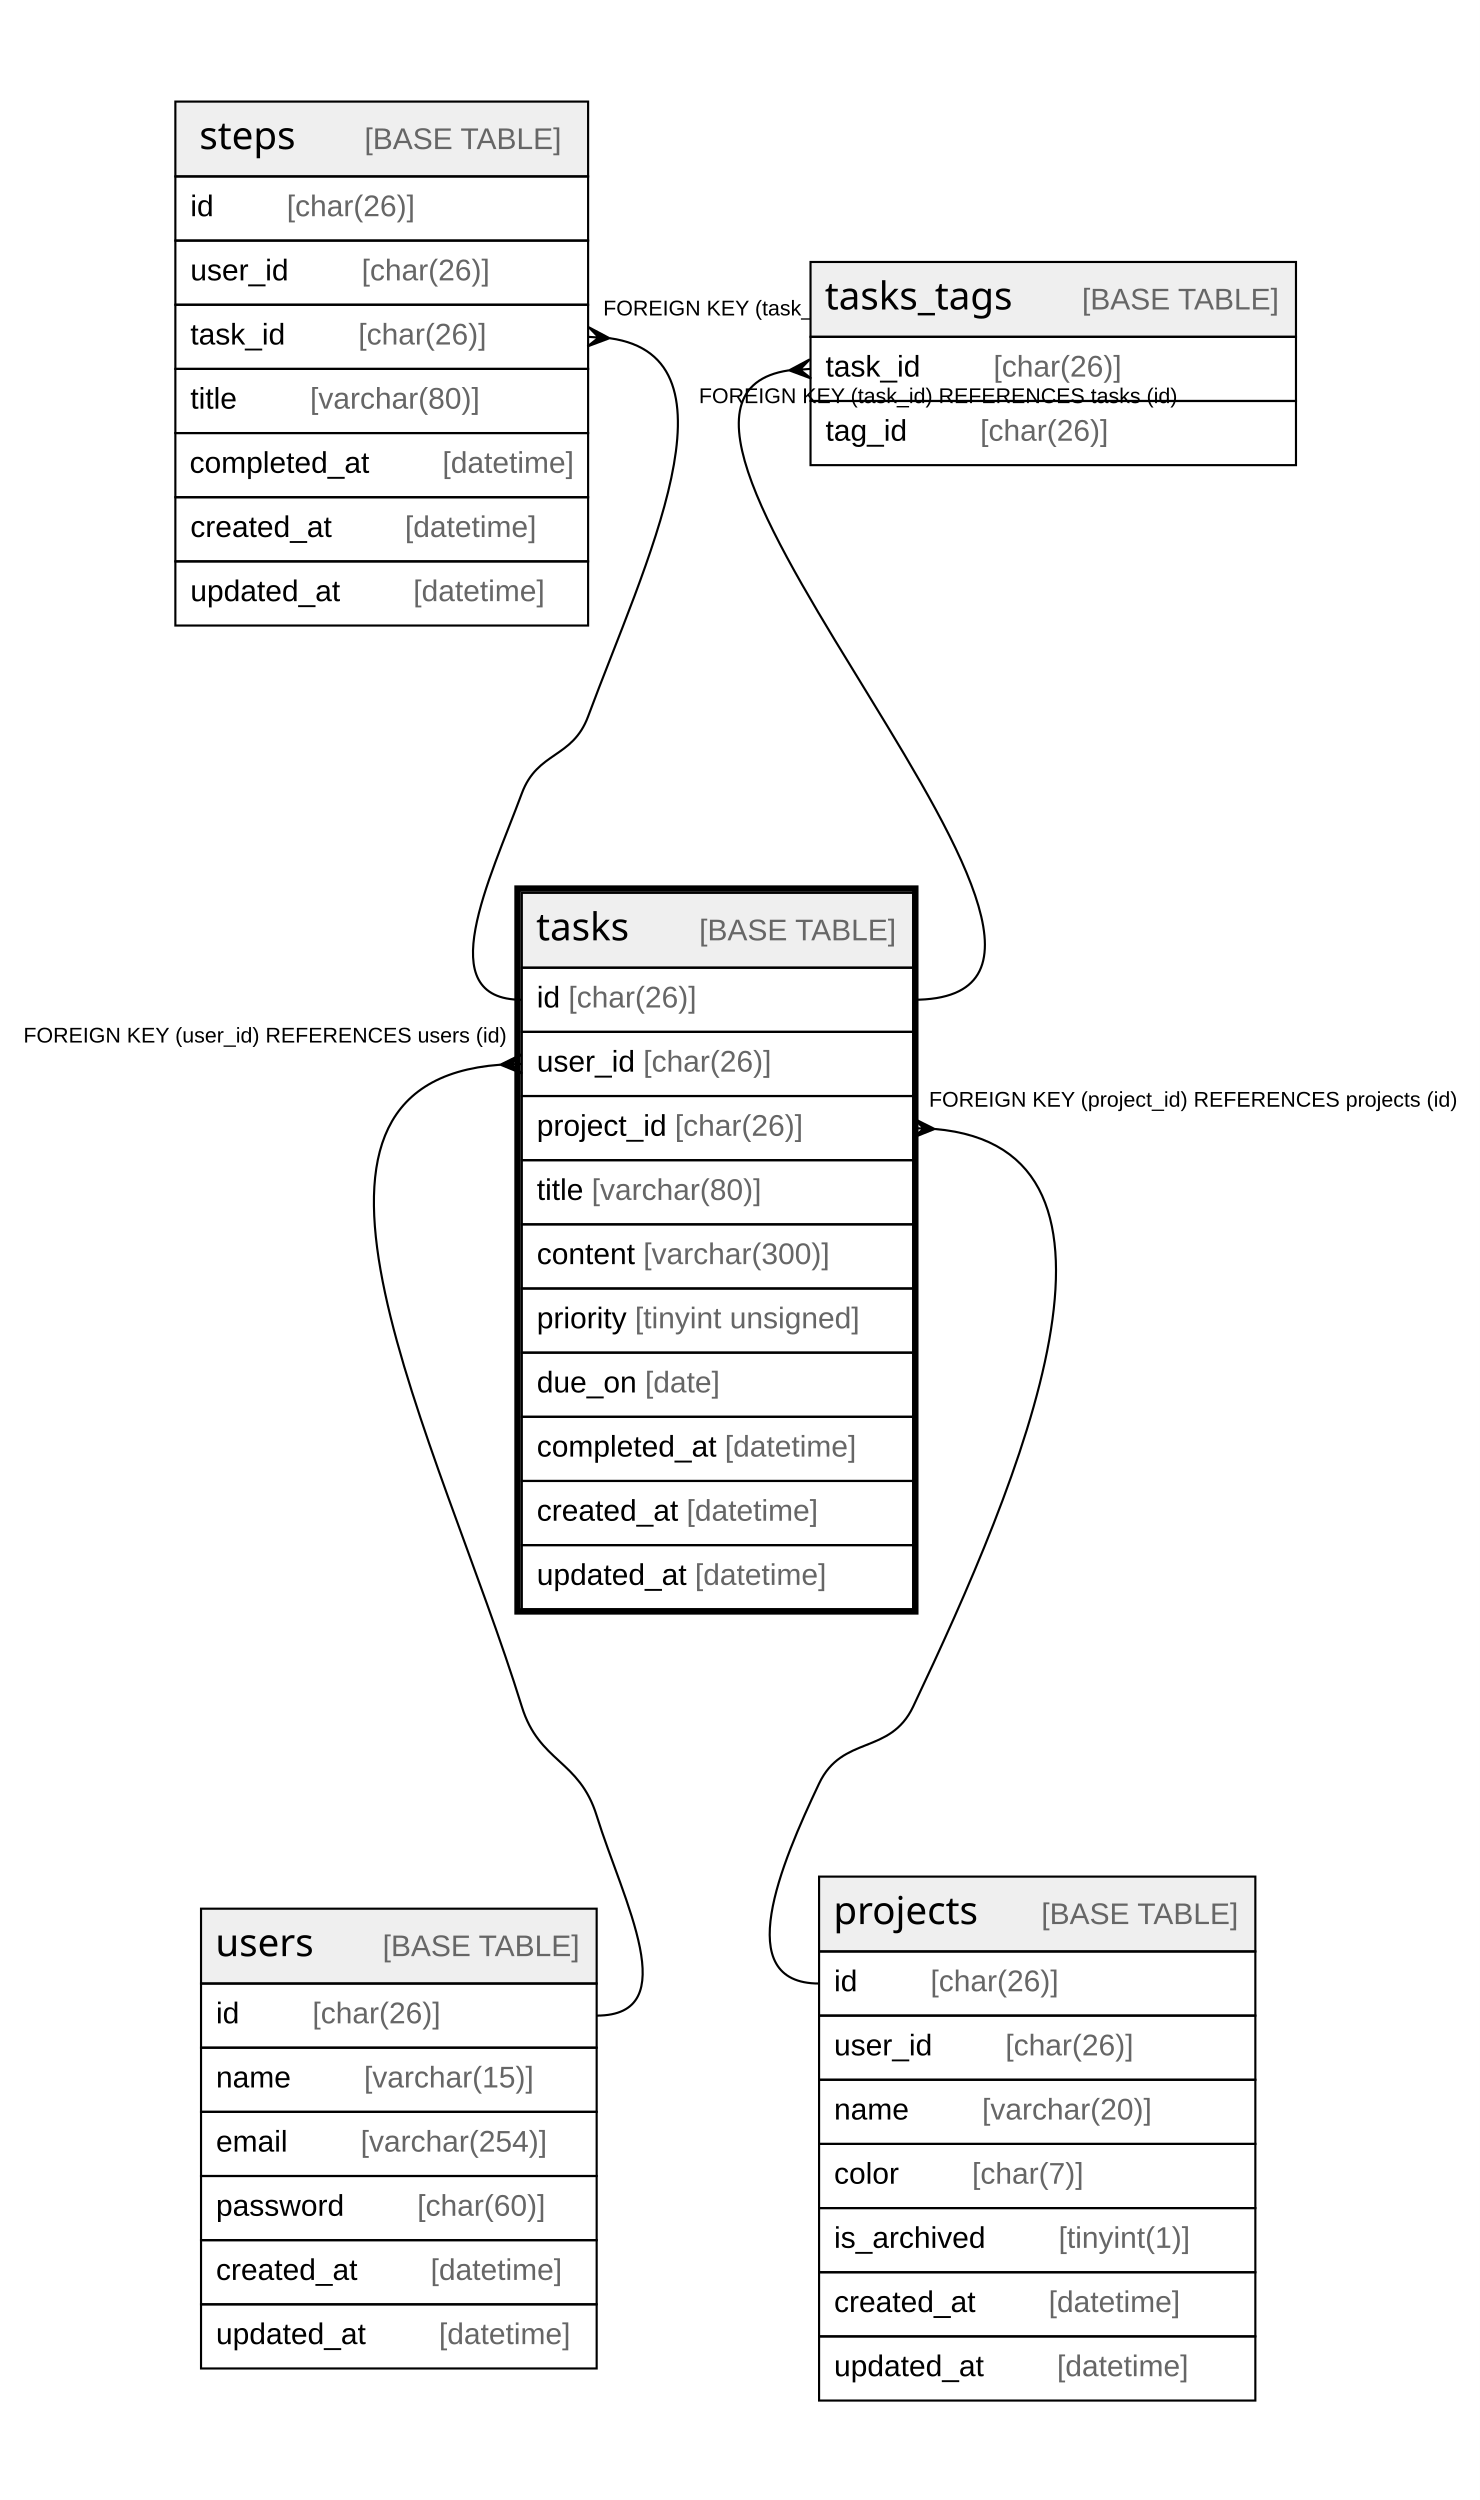
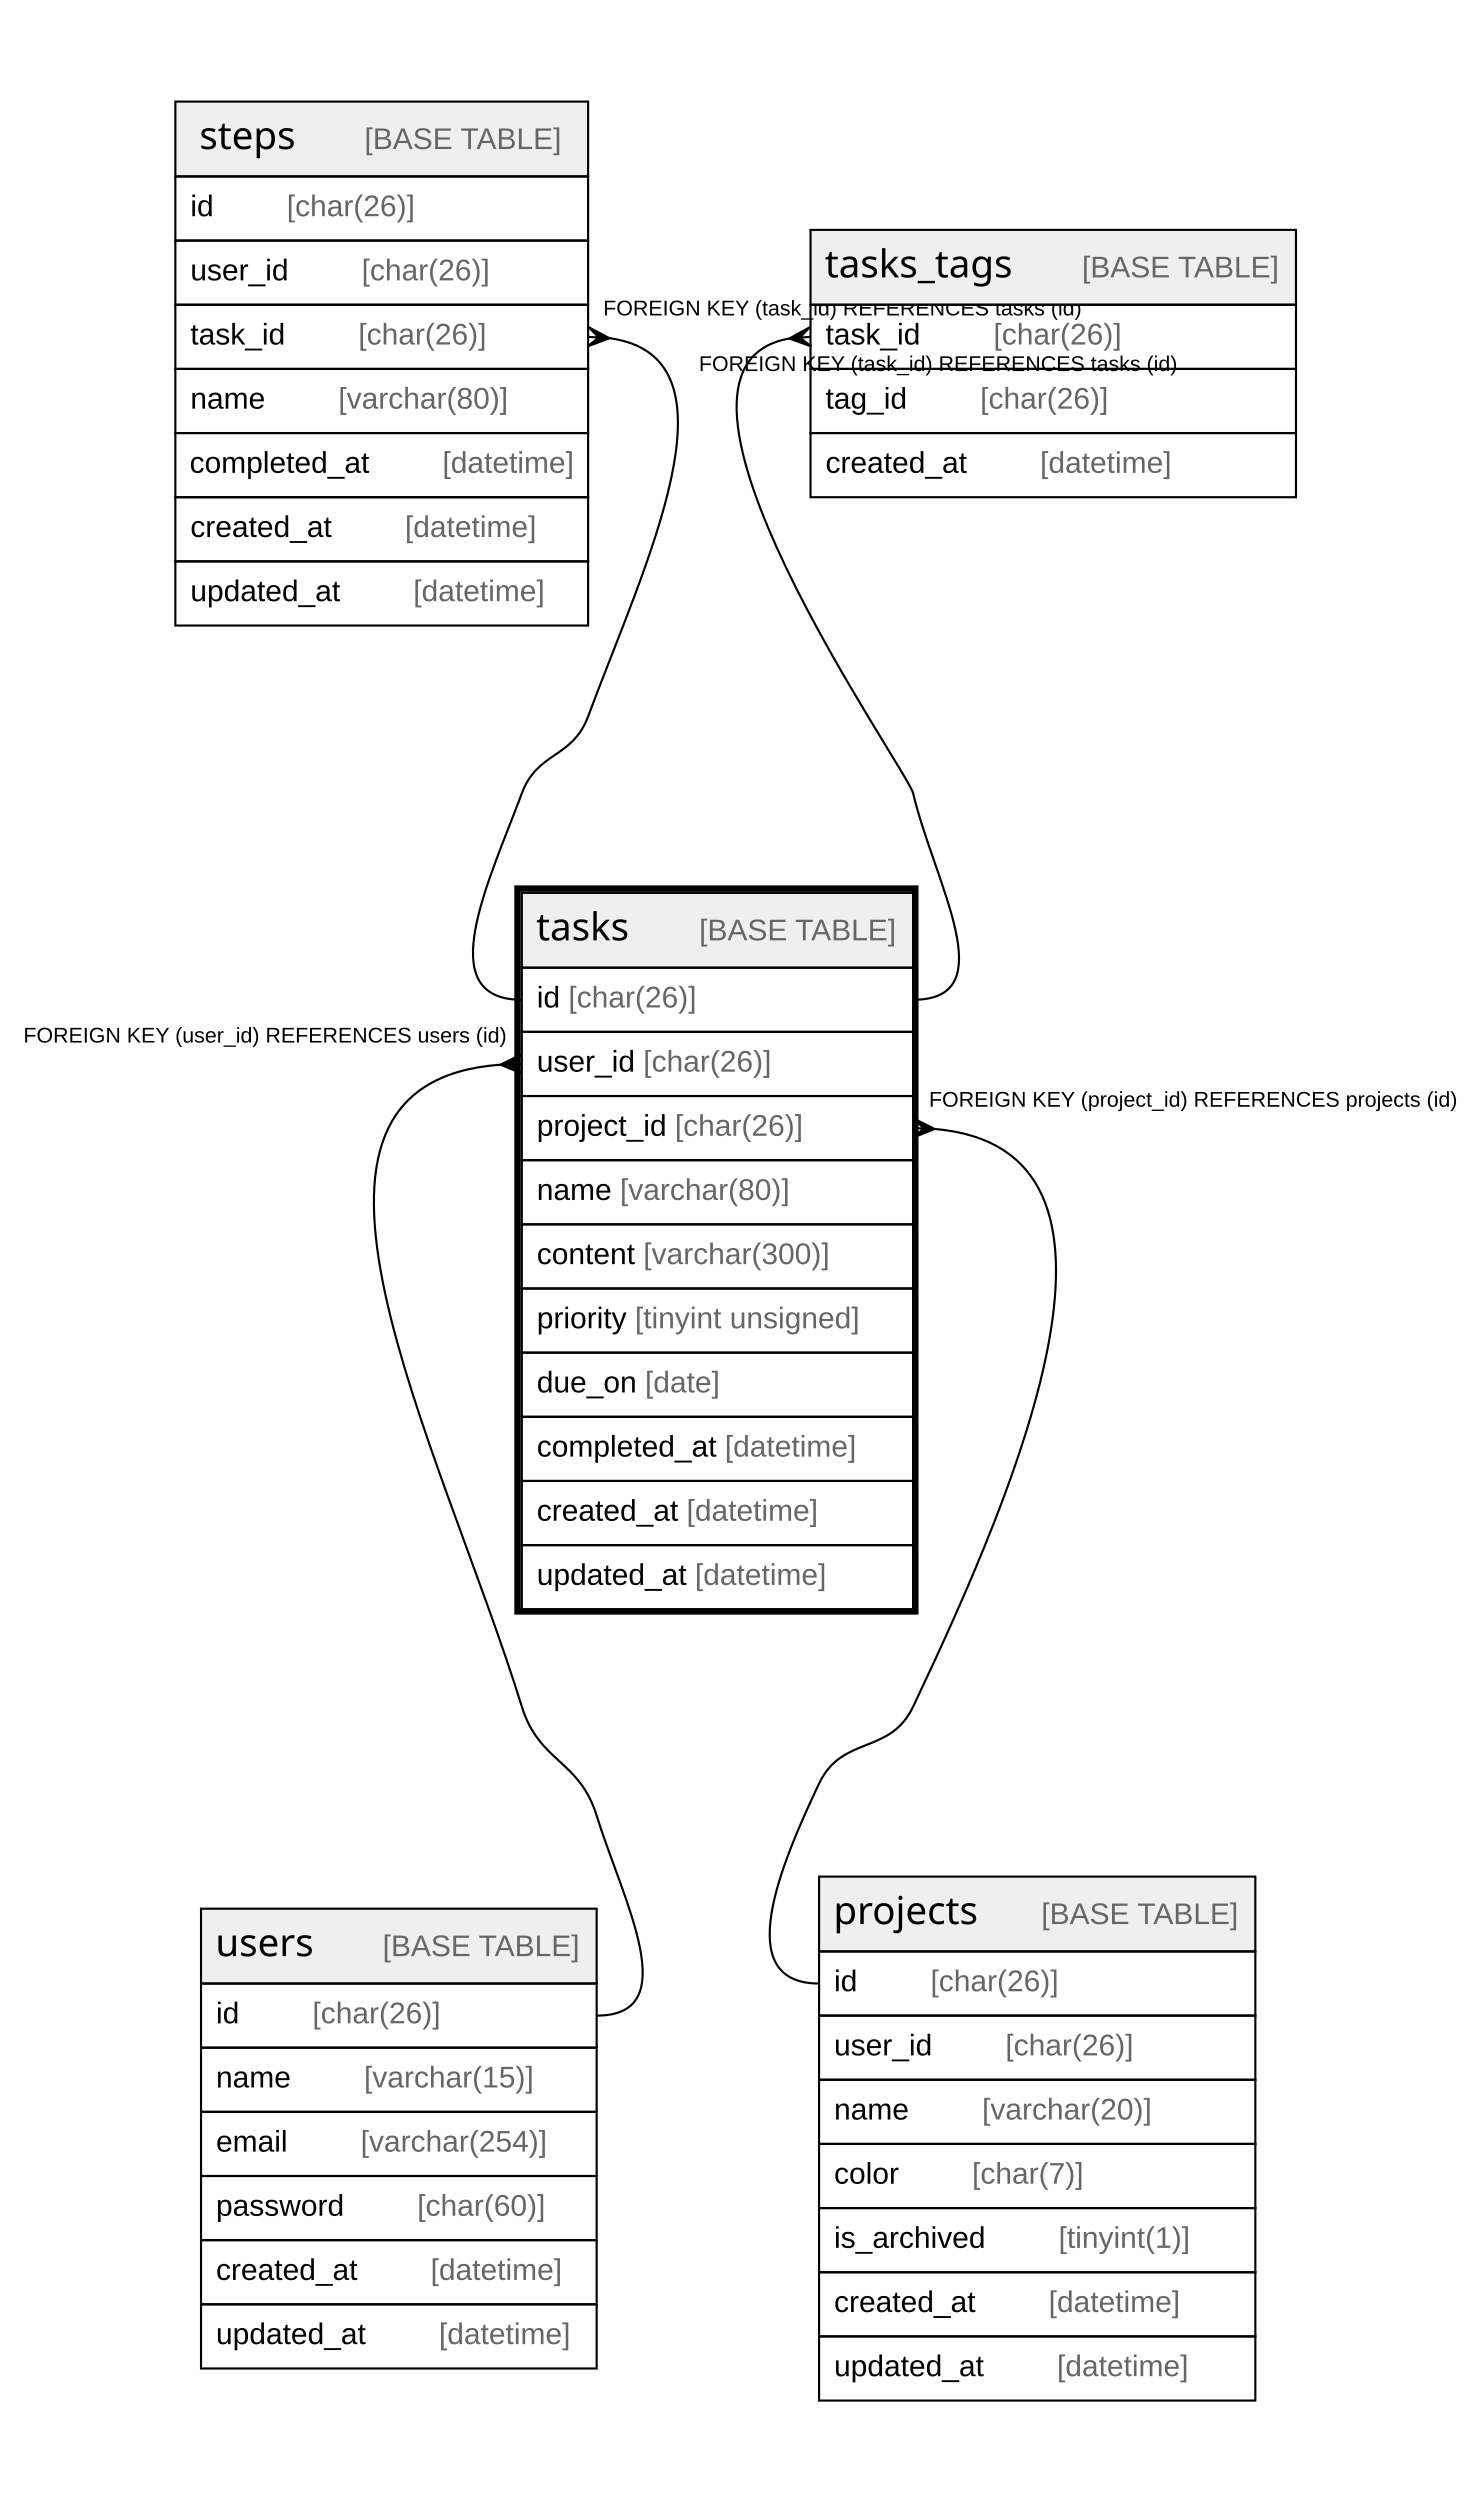
<svg xmlns="http://www.w3.org/2000/svg" width="692pt" height="1169pt" viewBox="0.00 0.00 692.00 1169.00">
  <g id="graph0" class="graph" transform="scale(1 1) rotate(0) translate(4 1165)">
    <polygon fill="#ffffff" stroke="transparent" points="-4,4 -4,-1165 688,-1165 688,4 -4,4" />
    <g id="node1" class="node">
      <polygon fill="#efefef" stroke="transparent" points="240,-712.5 240,-747.5 423,-747.5 423,-712.5 240,-712.5" />
      <polygon fill="none" stroke="#000000" points="240,-712.5 240,-747.5 423,-747.5 423,-712.5 240,-712.5" />
      <text text-anchor="start" x="246.712" y="-725.3" font-family="Arial Bold" font-size="18.00" fill="#000000">tasks</text>
      <text text-anchor="start" x="288.72" y="-725.3" font-family="Arial" font-size="14.00" fill="#000000">    </text>
      <text text-anchor="start" x="322.925" y="-725.3" font-family="Arial" font-size="14.00" fill="#666666">[BASE TABLE]</text>
      <polygon fill="none" stroke="#000000" points="240,-682.5 240,-712.5 423,-712.5 423,-682.5 240,-682.5" />
      <text text-anchor="start" x="247" y="-693.9" font-family="Arial" font-size="14.00" fill="#000000">id </text>
      <text text-anchor="start" x="261.78" y="-693.9" font-family="Arial" font-size="14.00" fill="#666666">[char(26)]</text>
      <polygon fill="none" stroke="#000000" points="240,-652.5 240,-682.5 423,-682.5 423,-652.5 240,-652.5" />
      <text text-anchor="start" x="247" y="-663.9" font-family="Arial" font-size="14.00" fill="#000000">user_id </text>
      <text text-anchor="start" x="296.788" y="-663.9" font-family="Arial" font-size="14.00" fill="#666666">[char(26)]</text>
      <polygon fill="none" stroke="#000000" points="240,-622.5 240,-652.5 423,-652.5 423,-622.5 240,-622.5" />
      <text text-anchor="start" x="247" y="-633.9" font-family="Arial" font-size="14.00" fill="#000000">project_id </text>
      <text text-anchor="start" x="311.568" y="-633.9" font-family="Arial" font-size="14.00" fill="#666666">[char(26)]</text>
      <polygon fill="none" stroke="#000000" points="240,-592.5 240,-622.5 423,-622.5 423,-592.5 240,-592.5" />
-       <text text-anchor="start" x="247" y="-603.9" font-family="Arial" font-size="14.00" fill="#000000">title </text>
-       <text text-anchor="start" x="272.668" y="-603.9" font-family="Arial" font-size="14.00" fill="#666666">[varchar(80)]</text>
+       <text text-anchor="start" x="247" y="-603.9" font-family="Arial" font-size="14.00" fill="#000000">name </text>
+       <text text-anchor="start" x="285.899" y="-603.9" font-family="Arial" font-size="14.00" fill="#666666">[varchar(80)]</text>
      <polygon fill="none" stroke="#000000" points="240,-562.5 240,-592.5 423,-592.5 423,-562.5 240,-562.5" />
      <text text-anchor="start" x="247" y="-573.9" font-family="Arial" font-size="14.00" fill="#000000">content </text>
      <text text-anchor="start" x="296.802" y="-573.9" font-family="Arial" font-size="14.00" fill="#666666">[varchar(300)]</text>
      <polygon fill="none" stroke="#000000" points="240,-532.5 240,-562.5 423,-562.5 423,-532.5 240,-532.5" />
      <text text-anchor="start" x="247" y="-543.9" font-family="Arial" font-size="14.00" fill="#000000">priority </text>
      <text text-anchor="start" x="292.881" y="-543.9" font-family="Arial" font-size="14.00" fill="#666666">[tinyint unsigned]</text>
      <polygon fill="none" stroke="#000000" points="240,-502.5 240,-532.5 423,-532.5 423,-502.5 240,-502.5" />
      <text text-anchor="start" x="247" y="-513.9" font-family="Arial" font-size="14.00" fill="#000000">due_on </text>
      <text text-anchor="start" x="297.586" y="-513.9" font-family="Arial" font-size="14.00" fill="#666666">[date]</text>
      <polygon fill="none" stroke="#000000" points="240,-472.5 240,-502.5 423,-502.5 423,-472.5 240,-472.5" />
      <text text-anchor="start" x="247" y="-483.9" font-family="Arial" font-size="14.00" fill="#000000">completed_at </text>
      <text text-anchor="start" x="334.917" y="-483.9" font-family="Arial" font-size="14.00" fill="#666666">[datetime]</text>
      <polygon fill="none" stroke="#000000" points="240,-442.5 240,-472.5 423,-472.5 423,-442.5 240,-442.5" />
      <text text-anchor="start" x="247" y="-453.9" font-family="Arial" font-size="14.00" fill="#000000">created_at </text>
      <text text-anchor="start" x="317.028" y="-453.9" font-family="Arial" font-size="14.00" fill="#666666">[datetime]</text>
      <polygon fill="none" stroke="#000000" points="240,-412.5 240,-442.5 423,-442.5 423,-412.5 240,-412.5" />
      <text text-anchor="start" x="247" y="-423.9" font-family="Arial" font-size="14.00" fill="#000000">updated_at </text>
      <text text-anchor="start" x="320.933" y="-423.9" font-family="Arial" font-size="14.00" fill="#666666">[datetime]</text>
      <polygon fill="none" stroke="#000000" stroke-width="3" points="238,-411.5 238,-749.5 424,-749.5 424,-411.5 238,-411.5" />
    </g>
    <g id="node4" class="node">
      <polygon fill="#efefef" stroke="transparent" points="90,-237.5 90,-272.5 275,-272.5 275,-237.5 90,-237.5" />
      <polygon fill="none" stroke="#000000" points="90,-237.5 90,-272.5 275,-272.5 275,-237.5 90,-237.5" />
      <text text-anchor="start" x="96.714" y="-250.3" font-family="Arial Bold" font-size="18.00" fill="#000000">users</text>
      <text text-anchor="start" x="140.718" y="-250.3" font-family="Arial" font-size="14.00" fill="#000000">    </text>
      <text text-anchor="start" x="174.923" y="-250.3" font-family="Arial" font-size="14.00" fill="#666666">[BASE TABLE]</text>
      <polygon fill="none" stroke="#000000" points="90,-207.5 90,-237.5 275,-237.5 275,-207.5 90,-207.5" />
      <text text-anchor="start" x="97" y="-218.9" font-family="Arial" font-size="14.00" fill="#000000">id    </text>
      <text text-anchor="start" x="142.094" y="-218.9" font-family="Arial" font-size="14.00" fill="#666666">[char(26)]</text>
      <polygon fill="none" stroke="#000000" points="90,-177.5 90,-207.5 275,-207.5 275,-177.5 90,-177.5" />
      <text text-anchor="start" x="97" y="-188.9" font-family="Arial" font-size="14.00" fill="#000000">name    </text>
      <text text-anchor="start" x="166.213" y="-188.9" font-family="Arial" font-size="14.00" fill="#666666">[varchar(15)]</text>
      <polygon fill="none" stroke="#000000" points="90,-147.5 90,-177.5 275,-177.5 275,-147.5 90,-147.5" />
      <text text-anchor="start" x="97" y="-158.9" font-family="Arial" font-size="14.00" fill="#000000">email    </text>
      <text text-anchor="start" x="164.644" y="-158.9" font-family="Arial" font-size="14.00" fill="#666666">[varchar(254)]</text>
      <polygon fill="none" stroke="#000000" points="90,-117.5 90,-147.5 275,-147.5 275,-117.5 90,-117.5" />
      <text text-anchor="start" x="97" y="-128.9" font-family="Arial" font-size="14.00" fill="#000000">password    </text>
      <text text-anchor="start" x="191.102" y="-128.9" font-family="Arial" font-size="14.00" fill="#666666">[char(60)]</text>
      <polygon fill="none" stroke="#000000" points="90,-87.5 90,-117.5 275,-117.5 275,-87.5 90,-87.5" />
      <text text-anchor="start" x="97" y="-98.9" font-family="Arial" font-size="14.00" fill="#000000">created_at    </text>
      <text text-anchor="start" x="197.342" y="-98.9" font-family="Arial" font-size="14.00" fill="#666666">[datetime]</text>
      <polygon fill="none" stroke="#000000" points="90,-57.5 90,-87.5 275,-87.5 275,-57.5 90,-57.5" />
      <text text-anchor="start" x="97" y="-68.9" font-family="Arial" font-size="14.00" fill="#000000">updated_at    </text>
      <text text-anchor="start" x="201.247" y="-68.9" font-family="Arial" font-size="14.00" fill="#666666">[datetime]</text>
    </g>
    <g id="edge3" class="edge">
      <path fill="none" stroke="#000000" d="M229.905,-667.143C111.363,-658.412 201.482,-491.198 240,-367 248.143,-340.743 266.857,-342.257 275,-316 287.309,-276.309 316.556,-222.5 275,-222.5" />
      <polygon fill="#000000" stroke="#000000" points="230.006,-667.147 239.841,-671.997 235.003,-667.323 240,-667.5 240,-667.5 240,-667.5 235.003,-667.323 240.159,-663.003 230.006,-667.147 230.006,-667.147" />
      <text text-anchor="start" x="6.945" y="-677.5" font-family="Arial" font-size="10.00" fill="#000000">FOREIGN KEY (user_id) REFERENCES users (id)</text>
    </g>
    <g id="node5" class="node">
      <polygon fill="#efefef" stroke="transparent" points="379,-252.5 379,-287.5 583,-287.5 583,-252.5 379,-252.5" />
      <polygon fill="none" stroke="#000000" points="379,-252.5 379,-287.5 583,-287.5 583,-252.5 379,-252.5" />
      <text text-anchor="start" x="385.712" y="-265.3" font-family="Arial Bold" font-size="18.00" fill="#000000">projects</text>
      <text text-anchor="start" x="448.72" y="-265.3" font-family="Arial" font-size="14.00" fill="#000000">    </text>
      <text text-anchor="start" x="482.924" y="-265.3" font-family="Arial" font-size="14.00" fill="#666666">[BASE TABLE]</text>
      <polygon fill="none" stroke="#000000" points="379,-222.5 379,-252.5 583,-252.5 583,-222.5 379,-222.5" />
      <text text-anchor="start" x="386" y="-233.9" font-family="Arial" font-size="14.00" fill="#000000">id    </text>
      <text text-anchor="start" x="431.094" y="-233.9" font-family="Arial" font-size="14.00" fill="#666666">[char(26)]</text>
      <polygon fill="none" stroke="#000000" points="379,-192.5 379,-222.5 583,-222.5 583,-192.5 379,-192.5" />
      <text text-anchor="start" x="386" y="-203.9" font-family="Arial" font-size="14.00" fill="#000000">user_id    </text>
      <text text-anchor="start" x="466.102" y="-203.9" font-family="Arial" font-size="14.00" fill="#666666">[char(26)]</text>
      <polygon fill="none" stroke="#000000" points="379,-162.5 379,-192.5 583,-192.5 583,-162.5 379,-162.5" />
      <text text-anchor="start" x="386" y="-173.9" font-family="Arial" font-size="14.00" fill="#000000">name    </text>
      <text text-anchor="start" x="455.213" y="-173.9" font-family="Arial" font-size="14.00" fill="#666666">[varchar(20)]</text>
      <polygon fill="none" stroke="#000000" points="379,-132.5 379,-162.5 583,-162.5 583,-132.5 379,-132.5" />
      <text text-anchor="start" x="386" y="-143.9" font-family="Arial" font-size="14.00" fill="#000000">color    </text>
      <text text-anchor="start" x="450.537" y="-143.9" font-family="Arial" font-size="14.00" fill="#666666">[char(7)]</text>
      <polygon fill="none" stroke="#000000" points="379,-102.5 379,-132.5 583,-132.5 583,-102.5 379,-102.5" />
      <text text-anchor="start" x="386" y="-113.9" font-family="Arial" font-size="14.00" fill="#000000">is_archived    </text>
      <text text-anchor="start" x="490.992" y="-113.9" font-family="Arial" font-size="14.00" fill="#666666">[tinyint(1)]</text>
      <polygon fill="none" stroke="#000000" points="379,-72.5 379,-102.5 583,-102.5 583,-72.5 379,-72.5" />
      <text text-anchor="start" x="386" y="-83.9" font-family="Arial" font-size="14.00" fill="#000000">created_at    </text>
      <text text-anchor="start" x="486.342" y="-83.9" font-family="Arial" font-size="14.00" fill="#666666">[datetime]</text>
      <polygon fill="none" stroke="#000000" points="379,-42.5 379,-72.5 583,-72.5 583,-42.5 379,-42.5" />
      <text text-anchor="start" x="386" y="-53.9" font-family="Arial" font-size="14.00" fill="#000000">updated_at    </text>
      <text text-anchor="start" x="490.247" y="-53.9" font-family="Arial" font-size="14.00" fill="#666666">[datetime]</text>
    </g>
    <g id="edge4" class="edge">
      <path fill="none" stroke="#000000" d="M433.085,-637.089C539.209,-628.062 472.974,-472.458 423,-367 412.18,-344.167 389.82,-353.833 379,-331 361.205,-293.447 337.444,-237.5 379,-237.5" />
      <polygon fill="#000000" stroke="#000000" points="432.992,-637.092 422.817,-633.004 427.996,-637.296 423,-637.5 423,-637.5 423,-637.5 427.996,-637.296 423.183,-641.996 432.992,-637.092 432.992,-637.092" />
      <text text-anchor="start" x="430.388" y="-647.5" font-family="Arial" font-size="10.00" fill="#000000">FOREIGN KEY (project_id) REFERENCES projects (id)</text>
    </g>
    <g id="node2" class="node">
      <polygon fill="#efefef" stroke="transparent" points="78,-1082.5 78,-1117.5 271,-1117.5 271,-1082.5 78,-1082.5" />
      <polygon fill="none" stroke="#000000" points="78,-1082.5 78,-1117.5 271,-1117.5 271,-1082.5 78,-1082.5" />
      <text text-anchor="start" x="89.209" y="-1095.3" font-family="Arial Bold" font-size="18.00" fill="#000000">steps</text>
      <text text-anchor="start" x="132.223" y="-1095.3" font-family="Arial" font-size="14.00" fill="#000000">    </text>
      <text text-anchor="start" x="166.428" y="-1095.3" font-family="Arial" font-size="14.00" fill="#666666">[BASE TABLE]</text>
      <polygon fill="none" stroke="#000000" points="78,-1052.5 78,-1082.5 271,-1082.5 271,-1052.5 78,-1052.5" />
      <text text-anchor="start" x="85" y="-1063.9" font-family="Arial" font-size="14.00" fill="#000000">id    </text>
      <text text-anchor="start" x="130.094" y="-1063.9" font-family="Arial" font-size="14.00" fill="#666666">[char(26)]</text>
      <polygon fill="none" stroke="#000000" points="78,-1022.5 78,-1052.5 271,-1052.5 271,-1022.5 78,-1022.5" />
      <text text-anchor="start" x="85" y="-1033.9" font-family="Arial" font-size="14.00" fill="#000000">user_id    </text>
      <text text-anchor="start" x="165.102" y="-1033.9" font-family="Arial" font-size="14.00" fill="#666666">[char(26)]</text>
      <polygon fill="none" stroke="#000000" points="78,-992.5 78,-1022.5 271,-1022.5 271,-992.5 78,-992.5" />
      <text text-anchor="start" x="85" y="-1003.9" font-family="Arial" font-size="14.00" fill="#000000">task_id    </text>
      <text text-anchor="start" x="163.55" y="-1003.9" font-family="Arial" font-size="14.00" fill="#666666">[char(26)]</text>
      <polygon fill="none" stroke="#000000" points="78,-962.5 78,-992.5 271,-992.5 271,-962.5 78,-962.5" />
-       <text text-anchor="start" x="85" y="-973.9" font-family="Arial" font-size="14.00" fill="#000000">title    </text>
-       <text text-anchor="start" x="140.982" y="-973.9" font-family="Arial" font-size="14.00" fill="#666666">[varchar(80)]</text>
+       <text text-anchor="start" x="85" y="-973.9" font-family="Arial" font-size="14.00" fill="#000000">name    </text>
+       <text text-anchor="start" x="154.213" y="-973.9" font-family="Arial" font-size="14.00" fill="#666666">[varchar(80)]</text>
      <polygon fill="none" stroke="#000000" points="78,-932.5 78,-962.5 271,-962.5 271,-932.5 78,-932.5" />
      <text text-anchor="start" x="84.654" y="-943.9" font-family="Arial" font-size="14.00" fill="#000000">completed_at    </text>
      <text text-anchor="start" x="202.886" y="-943.9" font-family="Arial" font-size="14.00" fill="#666666">[datetime]</text>
      <polygon fill="none" stroke="#000000" points="78,-902.5 78,-932.5 271,-932.5 271,-902.5 78,-902.5" />
      <text text-anchor="start" x="85" y="-913.9" font-family="Arial" font-size="14.00" fill="#000000">created_at    </text>
      <text text-anchor="start" x="185.342" y="-913.9" font-family="Arial" font-size="14.00" fill="#666666">[datetime]</text>
      <polygon fill="none" stroke="#000000" points="78,-872.5 78,-902.5 271,-902.5 271,-872.5 78,-872.5" />
      <text text-anchor="start" x="85" y="-883.9" font-family="Arial" font-size="14.00" fill="#000000">updated_at    </text>
      <text text-anchor="start" x="189.247" y="-883.9" font-family="Arial" font-size="14.00" fill="#666666">[datetime]</text>
    </g>
    <g id="edge1" class="edge">
      <path fill="none" stroke="#000000" d="M281.251,-1006.831C345.12,-997.858 297.168,-900.491 271,-830 263.652,-810.205 247.348,-813.795 240,-794 225.074,-753.792 197.111,-697.5 240,-697.5" />
      <polygon fill="#000000" stroke="#000000" points="280.979,-1006.849 270.707,-1003.01 275.989,-1007.174 271,-1007.5 271,-1007.5 271,-1007.5 275.989,-1007.174 271.293,-1011.99 280.979,-1006.849 280.979,-1006.849" />
      <text text-anchor="start" x="278.054" y="-1017.5" font-family="Arial" font-size="10.00" fill="#000000">FOREIGN KEY (task_id) REFERENCES tasks (id)</text>
    </g>
    <g id="node3" class="node">
-       <polygon fill="#efefef" stroke="transparent" points="375,-1007.5 375,-1042.5 602,-1042.5 602,-1007.5 375,-1007.5" />
-       <polygon fill="none" stroke="#000000" points="375,-1007.5 375,-1042.5 602,-1042.5 602,-1007.5 375,-1007.5" />
-       <text text-anchor="start" x="381.701" y="-1020.3" font-family="Arial Bold" font-size="18.00" fill="#000000">tasks_tags</text>
-       <text text-anchor="start" x="467.731" y="-1020.3" font-family="Arial" font-size="14.00" fill="#000000">    </text>
-       <text text-anchor="start" x="501.935" y="-1020.3" font-family="Arial" font-size="14.00" fill="#666666">[BASE TABLE]</text>
-       <polygon fill="none" stroke="#000000" points="375,-977.5 375,-1007.5 602,-1007.5 602,-977.5 375,-977.5" />
-       <text text-anchor="start" x="382" y="-988.9" font-family="Arial" font-size="14.00" fill="#000000">task_id    </text>
-       <text text-anchor="start" x="460.55" y="-988.9" font-family="Arial" font-size="14.00" fill="#666666">[char(26)]</text>
-       <polygon fill="none" stroke="#000000" points="375,-947.5 375,-977.5 602,-977.5 602,-947.5 375,-947.5" />
-       <text text-anchor="start" x="382" y="-958.9" font-family="Arial" font-size="14.00" fill="#000000">tag_id    </text>
-       <text text-anchor="start" x="454.332" y="-958.9" font-family="Arial" font-size="14.00" fill="#666666">[char(26)]</text>
+       <polygon fill="#efefef" stroke="transparent" points="375,-1022.5 375,-1057.5 602,-1057.5 602,-1022.5 375,-1022.5" />
+       <polygon fill="none" stroke="#000000" points="375,-1022.5 375,-1057.5 602,-1057.5 602,-1022.5 375,-1022.5" />
+       <text text-anchor="start" x="381.701" y="-1035.3" font-family="Arial Bold" font-size="18.00" fill="#000000">tasks_tags</text>
+       <text text-anchor="start" x="467.731" y="-1035.3" font-family="Arial" font-size="14.00" fill="#000000">    </text>
+       <text text-anchor="start" x="501.935" y="-1035.3" font-family="Arial" font-size="14.00" fill="#666666">[BASE TABLE]</text>
+       <polygon fill="none" stroke="#000000" points="375,-992.5 375,-1022.5 602,-1022.5 602,-992.5 375,-992.5" />
+       <text text-anchor="start" x="382" y="-1003.9" font-family="Arial" font-size="14.00" fill="#000000">task_id    </text>
+       <text text-anchor="start" x="460.55" y="-1003.9" font-family="Arial" font-size="14.00" fill="#666666">[char(26)]</text>
+       <polygon fill="none" stroke="#000000" points="375,-962.5 375,-992.5 602,-992.5 602,-962.5 375,-962.5" />
+       <text text-anchor="start" x="382" y="-973.9" font-family="Arial" font-size="14.00" fill="#000000">tag_id    </text>
+       <text text-anchor="start" x="454.332" y="-973.9" font-family="Arial" font-size="14.00" fill="#666666">[char(26)]</text>
+       <polygon fill="none" stroke="#000000" points="375,-932.5 375,-962.5 602,-962.5 602,-932.5 375,-932.5" />
+       <text text-anchor="start" x="382" y="-943.9" font-family="Arial" font-size="14.00" fill="#000000">created_at    </text>
+       <text text-anchor="start" x="482.342" y="-943.9" font-family="Arial" font-size="14.00" fill="#666666">[datetime]</text>
    </g>
    <g id="edge2" class="edge">
-       <path fill="none" stroke="#000000" d="M364.768,-991.804C259.573,-976.028 552.073,-697.5 423,-697.5" />
-       <polygon fill="#000000" stroke="#000000" points="365.023,-991.821 374.694,-996.99 370.012,-992.16 375,-992.5 375,-992.5 375,-992.5 370.012,-992.16 375.306,-988.01 365.023,-991.821 365.023,-991.821" />
-       <text text-anchor="start" x="322.804" y="-976.5" font-family="Arial" font-size="10.00" fill="#000000">FOREIGN KEY (task_id) REFERENCES tasks (id)</text>
+       <path fill="none" stroke="#000000" d="M364.992,-1006.687C286.761,-992.804 420.278,-805.529 423,-794 432.854,-752.258 465.889,-697.5 423,-697.5" />
+       <polygon fill="#000000" stroke="#000000" points="365.033,-1006.691 374.636,-1011.985 370.016,-1007.095 375,-1007.5 375,-1007.5 375,-1007.5 370.016,-1007.095 375.364,-1003.015 365.033,-1006.691 365.033,-1006.691" />
+       <text text-anchor="start" x="322.804" y="-991.5" font-family="Arial" font-size="10.00" fill="#000000">FOREIGN KEY (task_id) REFERENCES tasks (id)</text>
    </g>
  </g>
</svg>
